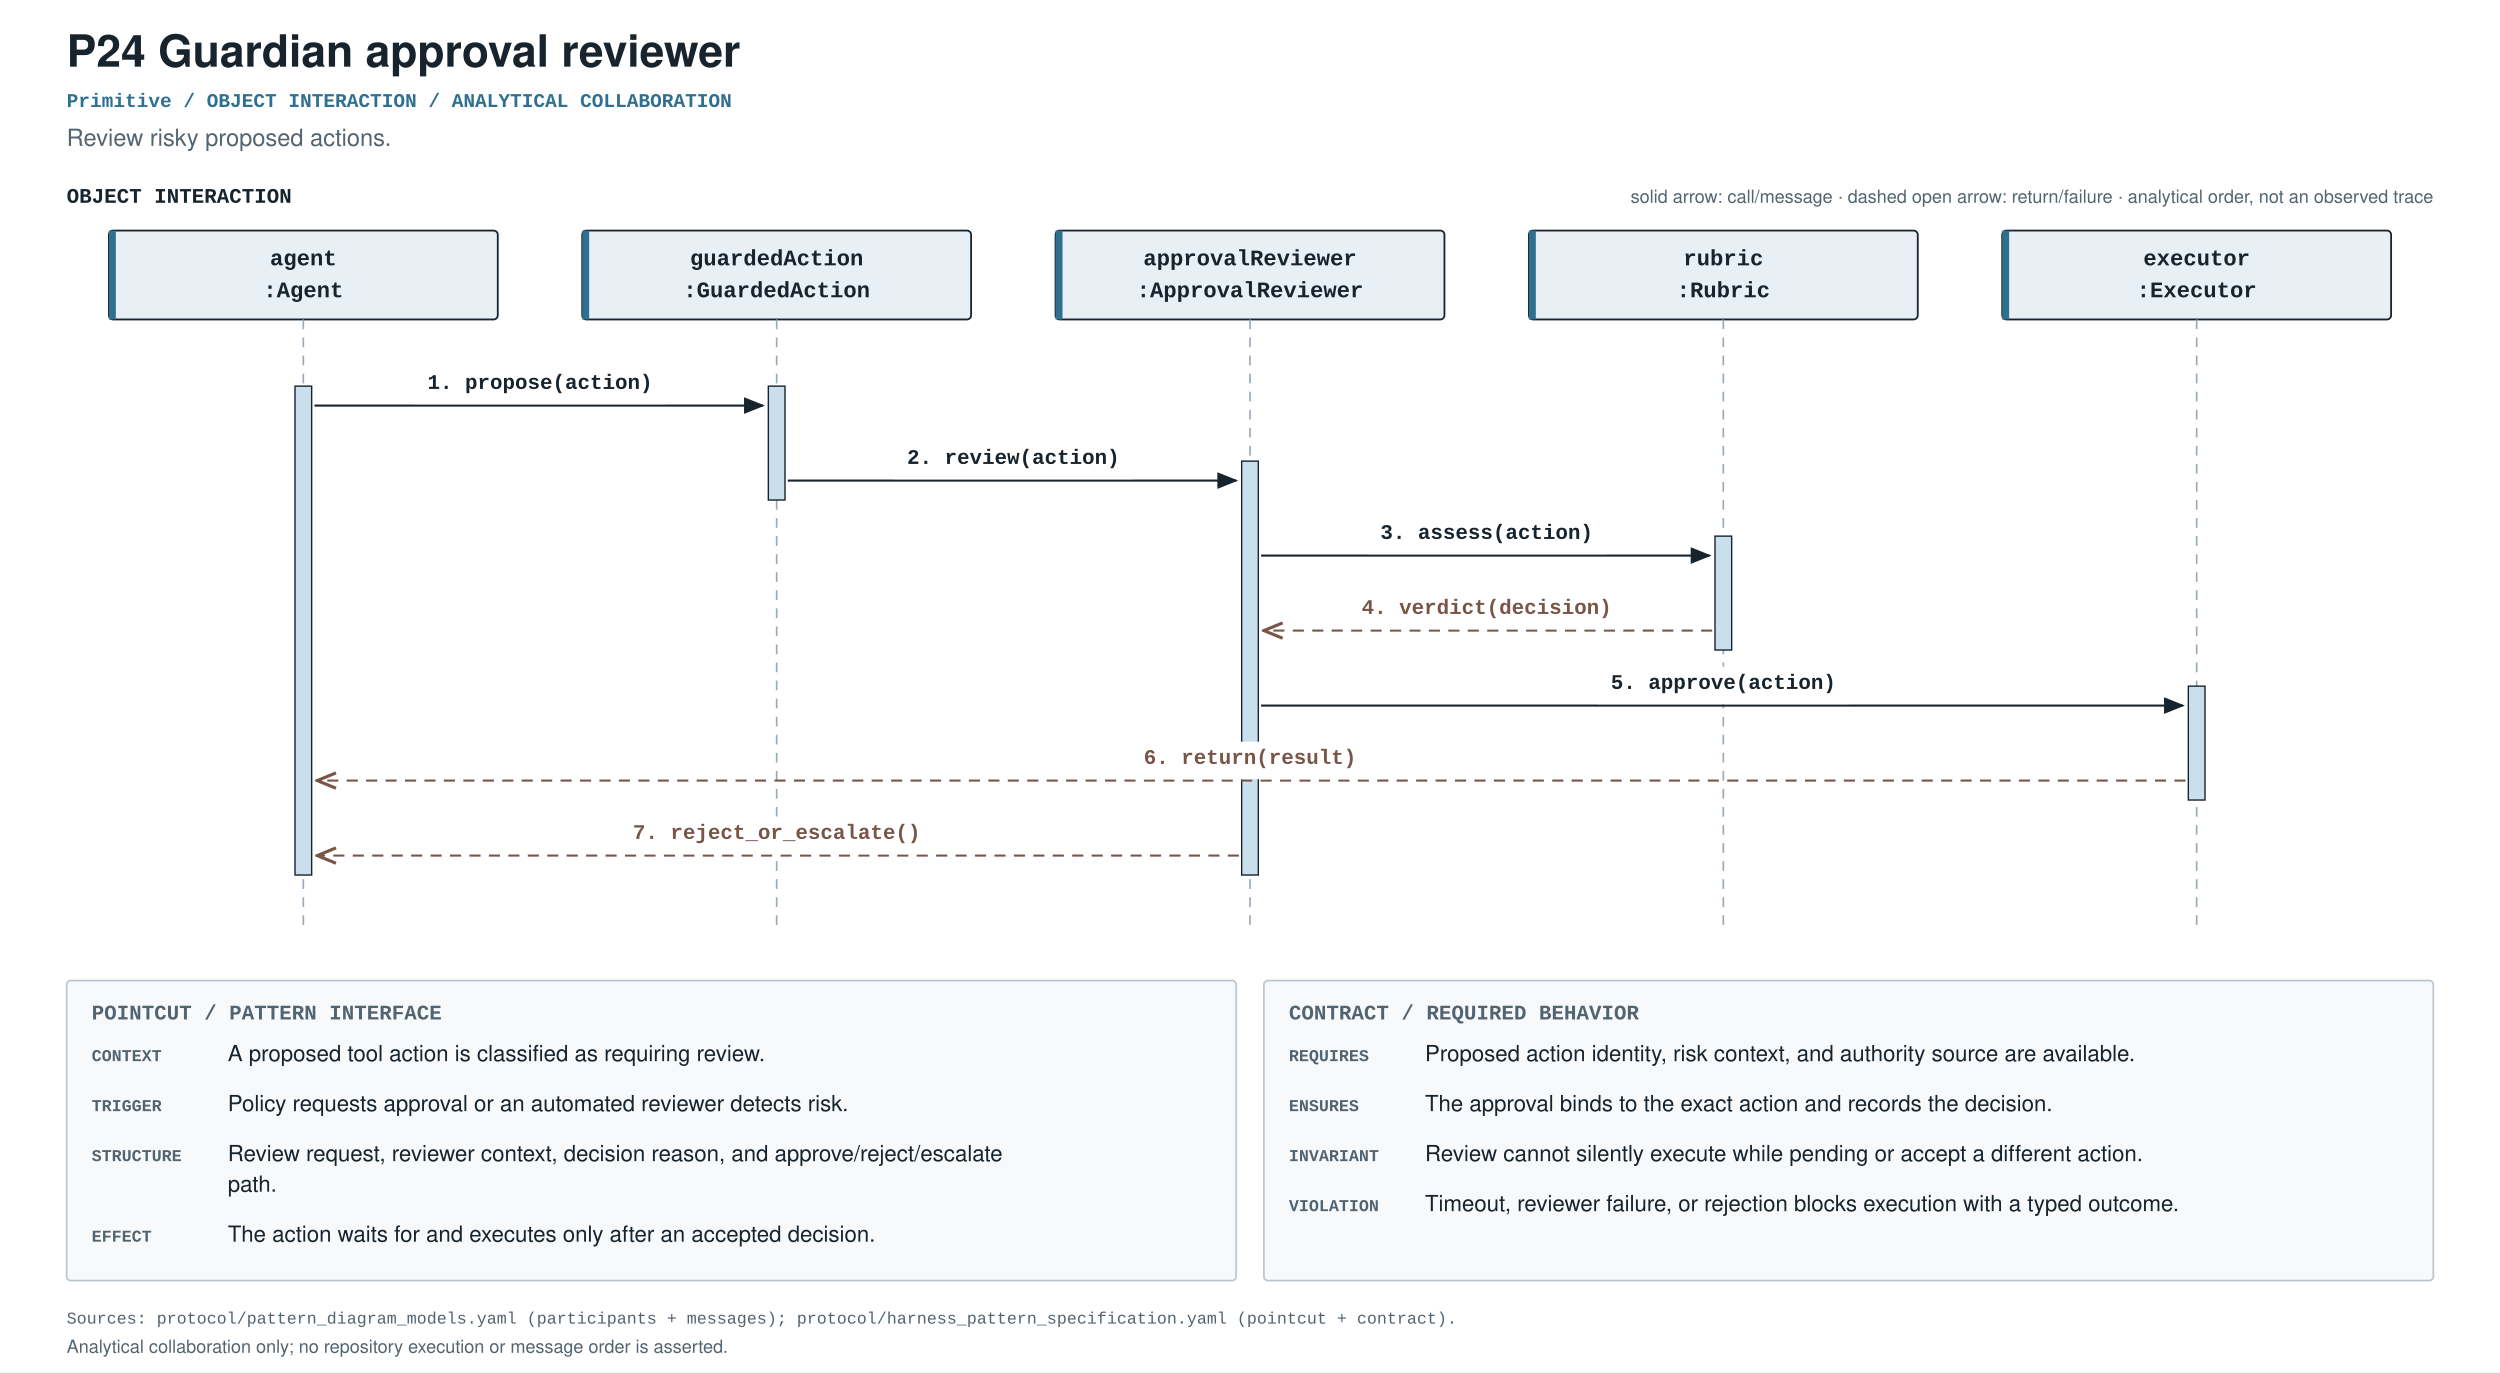
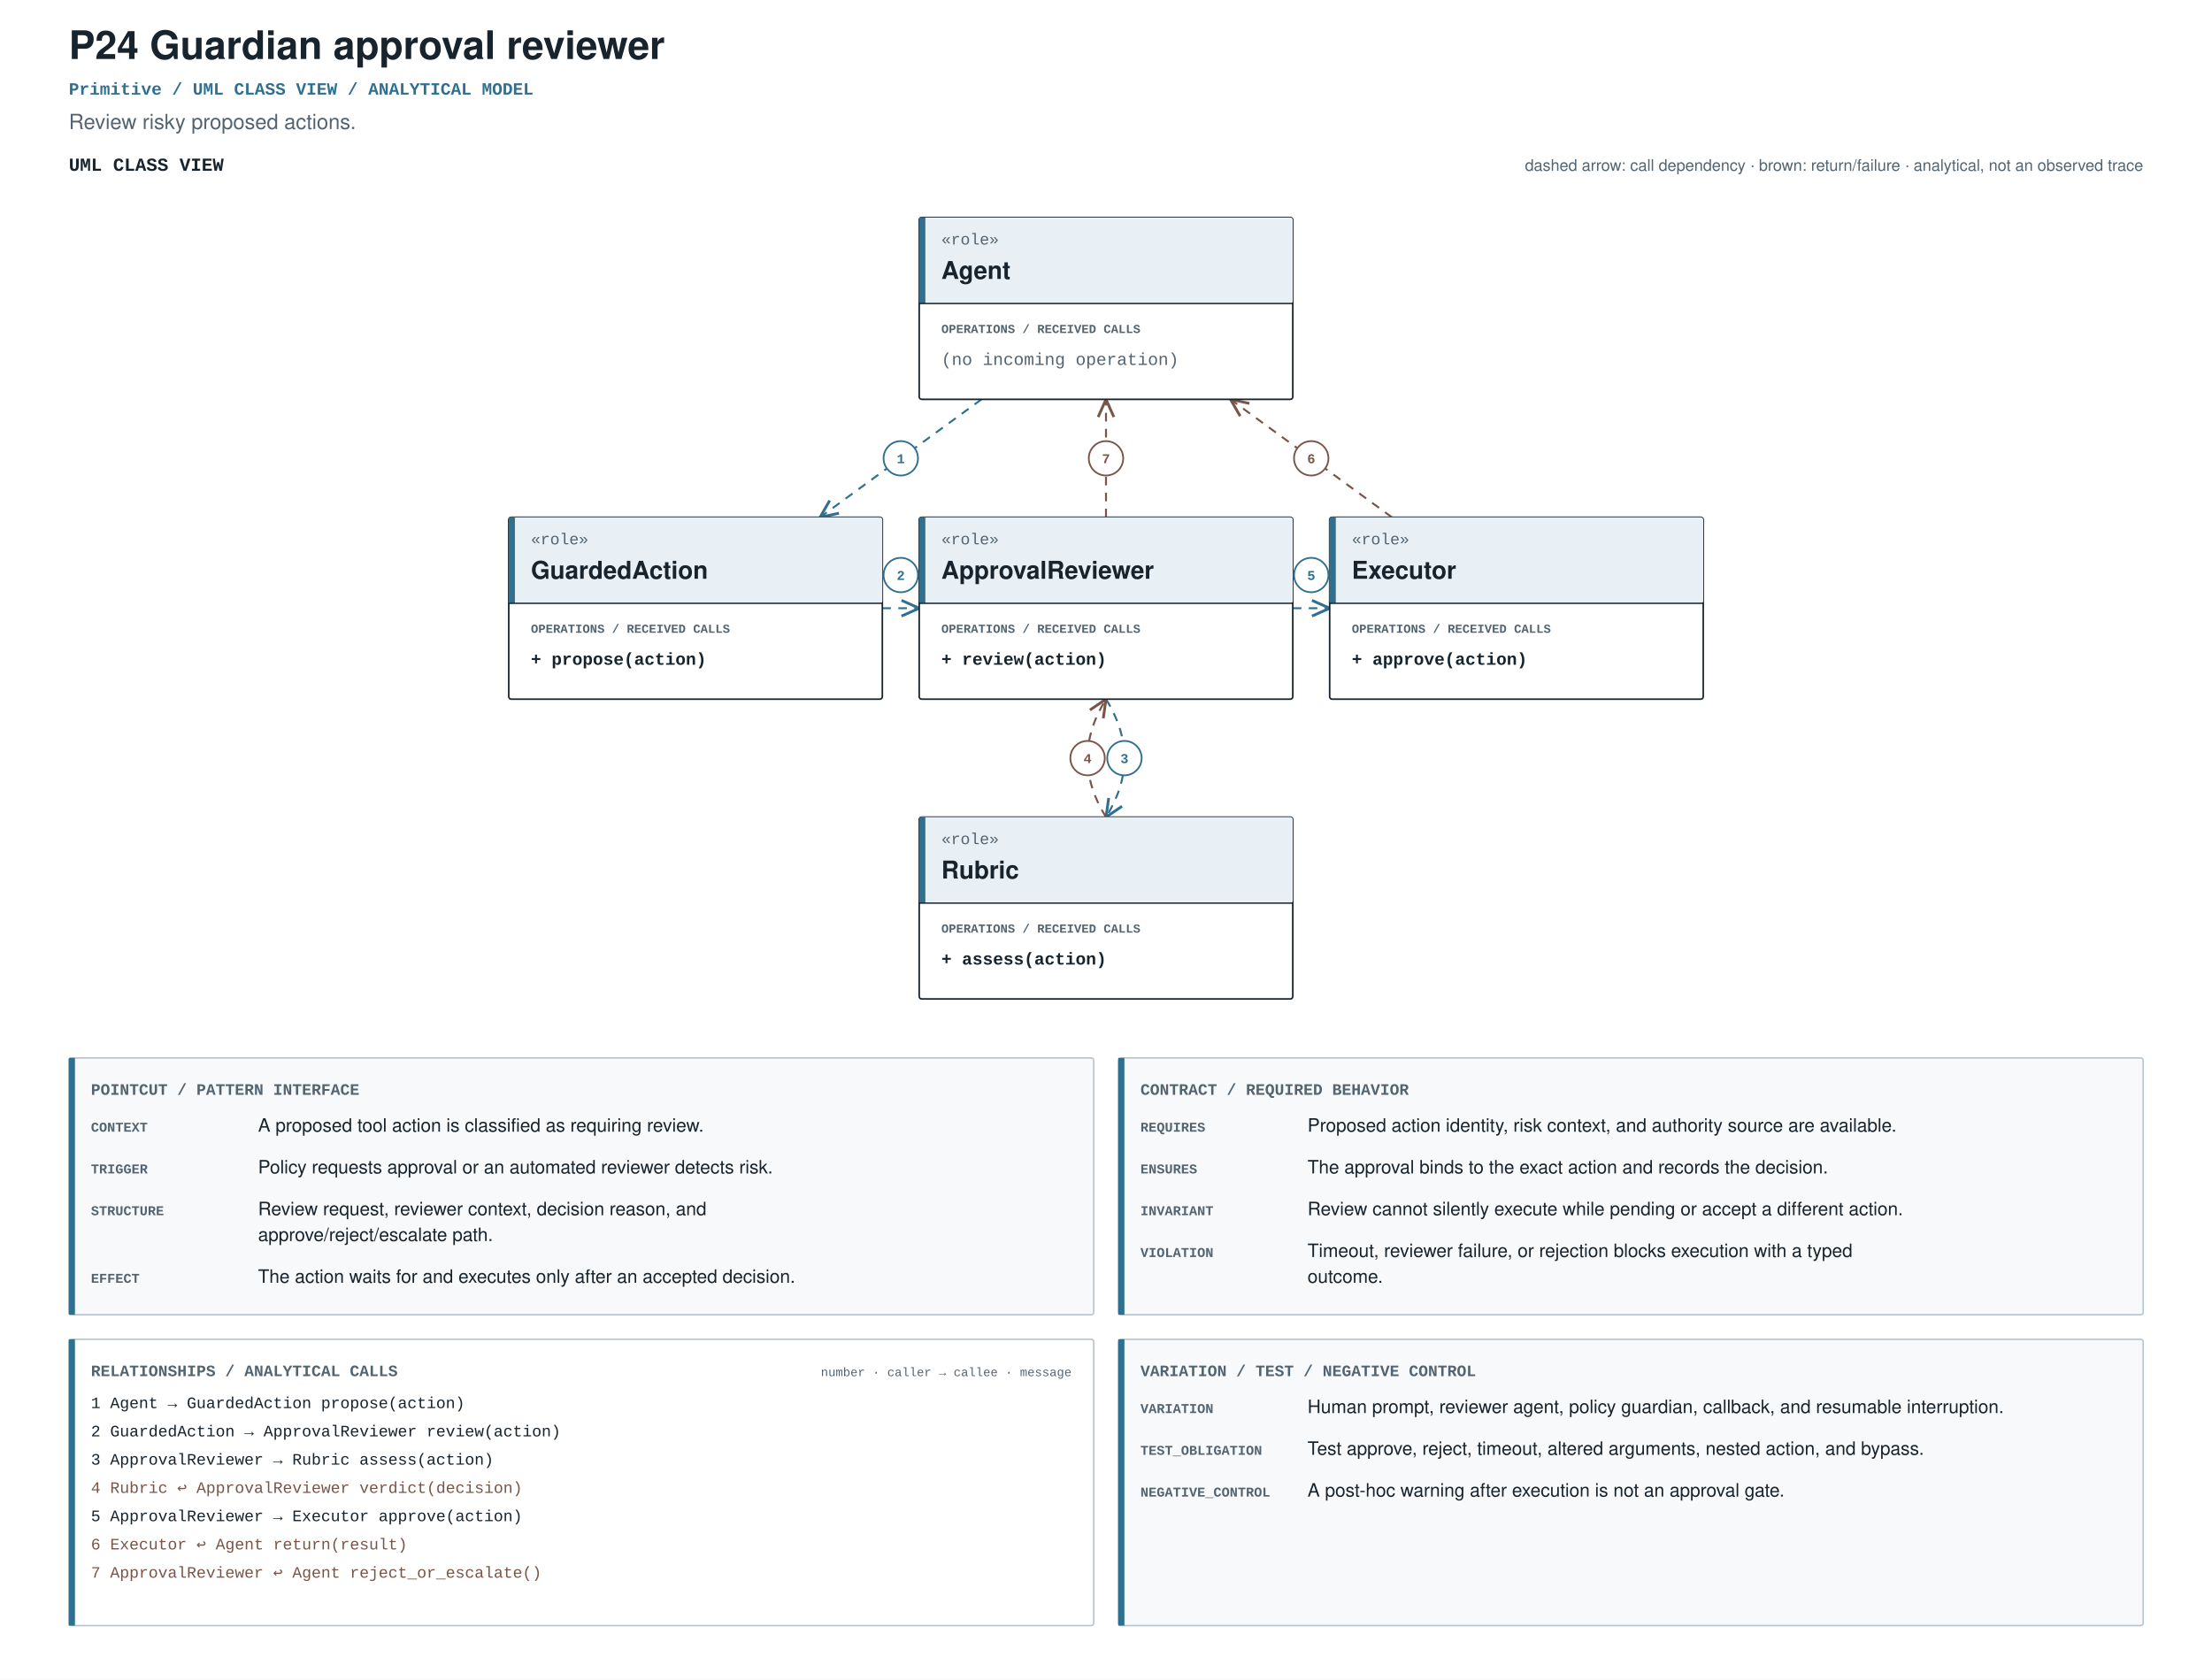
- <svg xmlns="http://www.w3.org/2000/svg" viewBox="0 0 1800 988" width="183mm" height="100.45mm" role="img" data-diagram-type="object-interaction" data-pattern-id="P24" aria-labelledby="title-P24 desc-P24">
+ <svg xmlns="http://www.w3.org/2000/svg" viewBox="0 0 1800 1367" width="183mm" height="138.98mm" role="img" data-diagram-type="uml-class" data-pattern-id="P24" aria-labelledby="title-P24 desc-P24">
  <defs>
-     <marker id="filledArrow" markerWidth="10" markerHeight="8" refX="9" refY="4" orient="auto" markerUnits="strokeWidth">
-       <path d="M0,0 L10,4 L0,8 Z" fill="#17232D" />
+     <marker id="umlOpenAccent" markerWidth="12" markerHeight="10" refX="10" refY="5" orient="auto" markerUnits="strokeWidth">
+       <path d="M1,1 L10,5 L1,9" fill="none" stroke="#2F6F8F" stroke-width="1.4" />
    </marker>
-     <marker id="openArrow" markerWidth="11" markerHeight="9" refX="10" refY="4.5" orient="auto" markerUnits="strokeWidth">
-       <path d="M1,0.8 L10,4.5 L1,8.2" fill="none" stroke="#795548" stroke-width="1.5" />
+     <marker id="umlOpenReturn" markerWidth="12" markerHeight="10" refX="10" refY="5" orient="auto" markerUnits="strokeWidth">
+       <path d="M1,1 L10,5 L1,9" fill="none" stroke="#795548" stroke-width="1.4" />
    </marker>
  </defs>
-   <rect x="0" y="0" width="1800" height="988" rx="0" fill="#FFFFFF" stroke="none" stroke-width="1.2" />
-   <text x="48" y="48" font-family="Helvetica Neue, Helvetica, Arial, sans-serif" font-size="32" font-weight="700" fill="#17232D" text-anchor="start">P24  Guardian approval reviewer</text>
-   <text x="48" y="77" font-family="Menlo, Monaco, Courier New, monospace" font-size="14" font-weight="700" fill="#2F6F8F" text-anchor="start">Primitive / OBJECT INTERACTION / ANALYTICAL COLLABORATION</text>
+   <rect x="0" y="0" width="1800" height="1367" rx="0" fill="#FFFFFF" stroke="none" stroke-width="1.2" />
+   <text x="56" y="48" font-family="Helvetica Neue, Helvetica, Arial, sans-serif" font-size="32" font-weight="700" fill="#17232D" text-anchor="start">P24  Guardian approval reviewer</text>
+   <text x="56" y="77" font-family="Menlo, Monaco, Courier New, monospace" font-size="14" font-weight="700" fill="#2F6F8F" text-anchor="start">Primitive / UML CLASS VIEW / ANALYTICAL MODEL</text>
  <text font-family="Helvetica Neue, Helvetica, Arial, sans-serif" font-size="17" font-weight="400" fill="#536471" text-anchor="start">
-     <tspan x="48" y="105">Review risky proposed actions.</tspan>
+     <tspan x="56" y="105">Review risky proposed actions.</tspan>
  </text>
-   <text x="48" y="146" font-family="Menlo, Monaco, Courier New, monospace" font-size="15" font-weight="700" fill="#17232D" text-anchor="start">OBJECT INTERACTION</text>
-   <text x="1752" y="146" font-family="Helvetica Neue, Helvetica, Arial, sans-serif" font-size="13" font-weight="400" fill="#536471" text-anchor="end">solid arrow: call/message · dashed open arrow: return/failure · analytical order, not an observed trace</text>
-   <g class="participant" data-participant="Agent" data-role="Agent" data-instance="agent">
-     <rect x="78.4" y="166" width="280" height="64" rx="3" fill="#E8F0F6" stroke="#17232D" stroke-width="1.3" class="object-header" />
-     <rect x="78.4" y="166" width="5" height="64" rx="0" fill="#2F6F8F" stroke="none" stroke-width="1.2" />
-     <text x="218.4" y="191" font-family="Menlo, Monaco, Courier New, monospace" font-size="16" font-weight="600" fill="#17232D" text-anchor="middle" class="instance-name">agent</text>
-     <text x="218.4" y="214" font-family="Menlo, Monaco, Courier New, monospace" font-size="16" font-weight="700" fill="#17232D" text-anchor="middle" class="role-name">:Agent</text>
-     <line class="lifeline" x1="218.4" y1="230" x2="218.4" y2="672" stroke="#9AAAB6" stroke-width="1.2" stroke-dasharray="7 6" />
-     <rect x="212.4" y="278" width="12" height="352" rx="0" fill="#C9DFEC" stroke="#17232D" stroke-width="1" class="activation" />
+   <text x="56" y="139" font-family="Menlo, Monaco, Courier New, monospace" font-size="15" font-weight="700" fill="#17232D" text-anchor="start">UML CLASS VIEW</text>
+   <text x="1744" y="139" font-family="Helvetica Neue, Helvetica, Arial, sans-serif" font-size="13" font-weight="400" fill="#536471" text-anchor="end">dashed arrow: call dependency · brown: return/failure · analytical, not an observed trace</text>
+   <g class="dependency forward" data-source="Agent" data-target="GuardedAction" data-numbers="1" data-messages="propose(action)">
+     <path d="M 798.7 325 Q 733 373 667.3 421" fill="none" stroke="#2F6F8F" stroke-width="1.6" stroke-dasharray="7 6" marker-end="url(#umlOpenAccent)" />
  </g>
-   <g class="participant" data-participant="GuardedAction" data-role="GuardedAction" data-instance="guardedAction">
-     <rect x="419.2" y="166" width="280" height="64" rx="3" fill="#E8F0F6" stroke="#17232D" stroke-width="1.3" class="object-header" />
-     <rect x="419.2" y="166" width="5" height="64" rx="0" fill="#2F6F8F" stroke="none" stroke-width="1.2" />
-     <text x="559.2" y="191" font-family="Menlo, Monaco, Courier New, monospace" font-size="16" font-weight="600" fill="#17232D" text-anchor="middle" class="instance-name">guardedAction</text>
-     <text x="559.2" y="214" font-family="Menlo, Monaco, Courier New, monospace" font-size="16" font-weight="700" fill="#17232D" text-anchor="middle" class="role-name">:GuardedAction</text>
-     <line class="lifeline" x1="559.2" y1="230" x2="559.2" y2="672" stroke="#9AAAB6" stroke-width="1.2" stroke-dasharray="7 6" />
-     <rect x="553.2" y="278" width="12" height="82" rx="0" fill="#C9DFEC" stroke="#17232D" stroke-width="1" class="activation" />
+   <g class="dependency forward" data-source="GuardedAction" data-target="ApprovalReviewer" data-numbers="2" data-messages="review(action)">
+     <path d="M 718 495 Q 733 495 748 495" fill="none" stroke="#2F6F8F" stroke-width="1.6" stroke-dasharray="7 6" marker-end="url(#umlOpenAccent)" />
  </g>
-   <g class="participant" data-participant="ApprovalReviewer" data-role="ApprovalReviewer" data-instance="approvalReviewer">
-     <rect x="760" y="166" width="280" height="64" rx="3" fill="#E8F0F6" stroke="#17232D" stroke-width="1.3" class="object-header" />
-     <rect x="760" y="166" width="5" height="64" rx="0" fill="#2F6F8F" stroke="none" stroke-width="1.2" />
-     <text x="900" y="191" font-family="Menlo, Monaco, Courier New, monospace" font-size="16" font-weight="600" fill="#17232D" text-anchor="middle" class="instance-name">approvalReviewer</text>
-     <text x="900" y="214" font-family="Menlo, Monaco, Courier New, monospace" font-size="16" font-weight="700" fill="#17232D" text-anchor="middle" class="role-name">:ApprovalReviewer</text>
-     <line class="lifeline" x1="900" y1="230" x2="900" y2="672" stroke="#9AAAB6" stroke-width="1.2" stroke-dasharray="7 6" />
-     <rect x="894" y="332" width="12" height="298" rx="0" fill="#C9DFEC" stroke="#17232D" stroke-width="1" class="activation" />
+   <g class="dependency forward" data-source="ApprovalReviewer" data-target="Rubric" data-numbers="3" data-messages="assess(action)">
+     <path d="M 900 569 Q 930 617 900 665" fill="none" stroke="#2F6F8F" stroke-width="1.6" stroke-dasharray="7 6" marker-end="url(#umlOpenAccent)" />
  </g>
-   <g class="participant" data-participant="Rubric" data-role="Rubric" data-instance="rubric">
-     <rect x="1100.8" y="166" width="280" height="64" rx="3" fill="#E8F0F6" stroke="#17232D" stroke-width="1.3" class="object-header" />
-     <rect x="1100.8" y="166" width="5" height="64" rx="0" fill="#2F6F8F" stroke="none" stroke-width="1.2" />
-     <text x="1240.8" y="191" font-family="Menlo, Monaco, Courier New, monospace" font-size="16" font-weight="600" fill="#17232D" text-anchor="middle" class="instance-name">rubric</text>
-     <text x="1240.8" y="214" font-family="Menlo, Monaco, Courier New, monospace" font-size="16" font-weight="700" fill="#17232D" text-anchor="middle" class="role-name">:Rubric</text>
-     <line class="lifeline" x1="1240.8" y1="230" x2="1240.8" y2="672" stroke="#9AAAB6" stroke-width="1.2" stroke-dasharray="7 6" />
-     <rect x="1234.8" y="386" width="12" height="82" rx="0" fill="#C9DFEC" stroke="#17232D" stroke-width="1" class="activation" />
+   <g class="dependency return-or-failure" data-source="Rubric" data-target="ApprovalReviewer" data-numbers="4" data-messages="verdict(decision)">
+     <path d="M 900 665 Q 870 617 900 569" fill="none" stroke="#795548" stroke-width="1.6" stroke-dasharray="7 6" marker-end="url(#umlOpenReturn)" />
  </g>
-   <g class="participant" data-participant="Executor" data-role="Executor" data-instance="executor">
-     <rect x="1441.6" y="166" width="280" height="64" rx="3" fill="#E8F0F6" stroke="#17232D" stroke-width="1.3" class="object-header" />
-     <rect x="1441.6" y="166" width="5" height="64" rx="0" fill="#2F6F8F" stroke="none" stroke-width="1.2" />
-     <text x="1581.6" y="191" font-family="Menlo, Monaco, Courier New, monospace" font-size="16" font-weight="600" fill="#17232D" text-anchor="middle" class="instance-name">executor</text>
-     <text x="1581.6" y="214" font-family="Menlo, Monaco, Courier New, monospace" font-size="16" font-weight="700" fill="#17232D" text-anchor="middle" class="role-name">:Executor</text>
-     <line class="lifeline" x1="1581.6" y1="230" x2="1581.6" y2="672" stroke="#9AAAB6" stroke-width="1.2" stroke-dasharray="7 6" />
-     <rect x="1575.6" y="494" width="12" height="82" rx="0" fill="#C9DFEC" stroke="#17232D" stroke-width="1" class="activation" />
+   <g class="dependency forward" data-source="ApprovalReviewer" data-target="Executor" data-numbers="5" data-messages="approve(action)">
+     <path d="M 1052 495 Q 1067 495 1082 495" fill="none" stroke="#2F6F8F" stroke-width="1.6" stroke-dasharray="7 6" marker-end="url(#umlOpenAccent)" />
  </g>
-   <g class="message forward" data-number="1" data-source="Agent" data-target="GuardedAction" data-message="propose(action)">
-     <line x1="226.4" y1="292" x2="549.2" y2="292" stroke="#17232D" stroke-width="1.5" marker-end="url(#filledArrow)" />
-     <rect x="298.2" y="264" width="181.2" height="27" rx="0" fill="#FFFFFF" stroke="none" stroke-width="1.2" class="message-label-background" />
-     <text font-family="Menlo, Monaco, Courier New, monospace" font-size="15" font-weight="600" fill="#17232D" text-anchor="middle" class="message-label">
-       <tspan x="388.8" y="280">1. propose(action)</tspan>
-     </text>
+   <g class="dependency return-or-failure" data-source="Executor" data-target="Agent" data-numbers="6" data-messages="return(result)">
+     <path d="M 1132.7 421 Q 1067 373 1001.3 325" fill="none" stroke="#795548" stroke-width="1.6" stroke-dasharray="7 6" marker-end="url(#umlOpenReturn)" />
  </g>
-   <g class="message forward" data-number="2" data-source="GuardedAction" data-target="ApprovalReviewer" data-message="review(action)">
-     <line x1="567.2" y1="346" x2="890" y2="346" stroke="#17232D" stroke-width="1.5" marker-end="url(#filledArrow)" />
-     <rect x="643.7" y="318" width="171.8" height="27" rx="0" fill="#FFFFFF" stroke="none" stroke-width="1.2" class="message-label-background" />
-     <text font-family="Menlo, Monaco, Courier New, monospace" font-size="15" font-weight="600" fill="#17232D" text-anchor="middle" class="message-label">
-       <tspan x="729.6" y="334">2. review(action)</tspan>
-     </text>
+   <g class="dependency return-or-failure" data-source="ApprovalReviewer" data-target="Agent" data-numbers="7" data-messages="reject_or_escalate()">
+     <path d="M 900 421 Q 900 373 900 325" fill="none" stroke="#795548" stroke-width="1.6" stroke-dasharray="7 6" marker-end="url(#umlOpenReturn)" />
  </g>
-   <g class="message forward" data-number="3" data-source="ApprovalReviewer" data-target="Rubric" data-message="assess(action)">
-     <line x1="908" y1="400" x2="1230.8" y2="400" stroke="#17232D" stroke-width="1.5" marker-end="url(#filledArrow)" />
-     <rect x="984.5" y="372" width="171.8" height="27" rx="0" fill="#FFFFFF" stroke="none" stroke-width="1.2" class="message-label-background" />
-     <text font-family="Menlo, Monaco, Courier New, monospace" font-size="15" font-weight="600" fill="#17232D" text-anchor="middle" class="message-label">
-       <tspan x="1070.4" y="388">3. assess(action)</tspan>
-     </text>
+   <g class="class-node" data-participant="Agent" data-role="Agent" data-layer="0">
+     <rect x="748" y="177" width="304" height="148" rx="2" fill="#FFFFFF" stroke="#17232D" stroke-width="1.3" class="class-box" />
+     <rect x="748" y="177" width="304" height="70" rx="2" fill="#E8F0F6" stroke="none" stroke-width="1.2" class="class-header" />
+     <rect x="748" y="177" width="5" height="70" rx="0" fill="#2F6F8F" stroke="none" stroke-width="1.2" class="class-accent" />
+     <text x="766" y="199" font-family="Menlo, Monaco, Courier New, monospace" font-size="13" font-weight="400" fill="#536471" text-anchor="start" class="class-stereotype">«role»</text>
+     <text x="766" y="227" font-family="Helvetica Neue, Helvetica, Arial, sans-serif" font-size="20" font-weight="700" fill="#17232D" text-anchor="start" class="class-name">Agent</text>
+     <line x1="748" y1="247" x2="1052" y2="247" stroke="#17232D" stroke-width="1.1" />
+     <text x="766" y="271" font-family="Menlo, Monaco, Courier New, monospace" font-size="10" font-weight="700" fill="#536471" text-anchor="start" class="class-compartment-label">OPERATIONS / RECEIVED CALLS</text>
+     <text x="766" y="297" font-family="Menlo, Monaco, Courier New, monospace" font-size="14" font-weight="400" fill="#536471" text-anchor="start" class="class-operation">(no incoming operation)</text>
  </g>
-   <g class="message return-or-failure" data-number="4" data-source="Rubric" data-target="ApprovalReviewer" data-message="verdict(decision)">
-     <line x1="1232.8" y1="454" x2="910" y2="454" stroke="#795548" stroke-width="1.5" marker-end="url(#openArrow)" stroke-dasharray="8 6" />
-     <rect x="970.4" y="426" width="200" height="27" rx="0" fill="#FFFFFF" stroke="none" stroke-width="1.2" class="message-label-background" />
-     <text font-family="Menlo, Monaco, Courier New, monospace" font-size="15" font-weight="600" fill="#795548" text-anchor="middle" class="message-label">
-       <tspan x="1070.4" y="442">4. verdict(decision)</tspan>
-     </text>
+   <g class="class-node" data-participant="GuardedAction" data-role="GuardedAction" data-layer="1">
+     <rect x="414" y="421" width="304" height="148" rx="2" fill="#FFFFFF" stroke="#17232D" stroke-width="1.3" class="class-box" />
+     <rect x="414" y="421" width="304" height="70" rx="2" fill="#E8F0F6" stroke="none" stroke-width="1.2" class="class-header" />
+     <rect x="414" y="421" width="5" height="70" rx="0" fill="#2F6F8F" stroke="none" stroke-width="1.2" class="class-accent" />
+     <text x="432" y="443" font-family="Menlo, Monaco, Courier New, monospace" font-size="13" font-weight="400" fill="#536471" text-anchor="start" class="class-stereotype">«role»</text>
+     <text x="432" y="471" font-family="Helvetica Neue, Helvetica, Arial, sans-serif" font-size="20" font-weight="700" fill="#17232D" text-anchor="start" class="class-name">GuardedAction</text>
+     <line x1="414" y1="491" x2="718" y2="491" stroke="#17232D" stroke-width="1.1" />
+     <text x="432" y="515" font-family="Menlo, Monaco, Courier New, monospace" font-size="10" font-weight="700" fill="#536471" text-anchor="start" class="class-compartment-label">OPERATIONS / RECEIVED CALLS</text>
+     <text x="432" y="541" font-family="Menlo, Monaco, Courier New, monospace" font-size="14" font-weight="600" fill="#17232D" text-anchor="start" class="class-operation">+ propose(action)</text>
  </g>
-   <g class="message forward" data-number="5" data-source="ApprovalReviewer" data-target="Executor" data-message="approve(action)">
-     <line x1="908" y1="508" x2="1571.6" y2="508" stroke="#17232D" stroke-width="1.5" marker-end="url(#filledArrow)" />
-     <rect x="1150.2" y="480" width="181.2" height="27" rx="0" fill="#FFFFFF" stroke="none" stroke-width="1.2" class="message-label-background" />
-     <text font-family="Menlo, Monaco, Courier New, monospace" font-size="15" font-weight="600" fill="#17232D" text-anchor="middle" class="message-label">
-       <tspan x="1240.8" y="496">5. approve(action)</tspan>
-     </text>
+   <g class="class-node" data-participant="ApprovalReviewer" data-role="ApprovalReviewer" data-layer="1">
+     <rect x="748" y="421" width="304" height="148" rx="2" fill="#FFFFFF" stroke="#17232D" stroke-width="1.3" class="class-box" />
+     <rect x="748" y="421" width="304" height="70" rx="2" fill="#E8F0F6" stroke="none" stroke-width="1.2" class="class-header" />
+     <rect x="748" y="421" width="5" height="70" rx="0" fill="#2F6F8F" stroke="none" stroke-width="1.2" class="class-accent" />
+     <text x="766" y="443" font-family="Menlo, Monaco, Courier New, monospace" font-size="13" font-weight="400" fill="#536471" text-anchor="start" class="class-stereotype">«role»</text>
+     <text x="766" y="471" font-family="Helvetica Neue, Helvetica, Arial, sans-serif" font-size="20" font-weight="700" fill="#17232D" text-anchor="start" class="class-name">ApprovalReviewer</text>
+     <line x1="748" y1="491" x2="1052" y2="491" stroke="#17232D" stroke-width="1.1" />
+     <text x="766" y="515" font-family="Menlo, Monaco, Courier New, monospace" font-size="10" font-weight="700" fill="#536471" text-anchor="start" class="class-compartment-label">OPERATIONS / RECEIVED CALLS</text>
+     <text x="766" y="541" font-family="Menlo, Monaco, Courier New, monospace" font-size="14" font-weight="600" fill="#17232D" text-anchor="start" class="class-operation">+ review(action)</text>
  </g>
-   <g class="message return-or-failure" data-number="6" data-source="Executor" data-target="Agent" data-message="return(result)">
-     <line x1="1573.6" y1="562" x2="228.4" y2="562" stroke="#795548" stroke-width="1.5" marker-end="url(#openArrow)" stroke-dasharray="8 6" />
-     <rect x="814.1" y="534" width="171.8" height="27" rx="0" fill="#FFFFFF" stroke="none" stroke-width="1.2" class="message-label-background" />
-     <text font-family="Menlo, Monaco, Courier New, monospace" font-size="15" font-weight="600" fill="#795548" text-anchor="middle" class="message-label">
-       <tspan x="900" y="550">6. return(result)</tspan>
-     </text>
+   <g class="class-node" data-participant="Rubric" data-role="Rubric" data-layer="2">
+     <rect x="748" y="665" width="304" height="148" rx="2" fill="#FFFFFF" stroke="#17232D" stroke-width="1.3" class="class-box" />
+     <rect x="748" y="665" width="304" height="70" rx="2" fill="#E8F0F6" stroke="none" stroke-width="1.2" class="class-header" />
+     <rect x="748" y="665" width="5" height="70" rx="0" fill="#2F6F8F" stroke="none" stroke-width="1.2" class="class-accent" />
+     <text x="766" y="687" font-family="Menlo, Monaco, Courier New, monospace" font-size="13" font-weight="400" fill="#536471" text-anchor="start" class="class-stereotype">«role»</text>
+     <text x="766" y="715" font-family="Helvetica Neue, Helvetica, Arial, sans-serif" font-size="20" font-weight="700" fill="#17232D" text-anchor="start" class="class-name">Rubric</text>
+     <line x1="748" y1="735" x2="1052" y2="735" stroke="#17232D" stroke-width="1.1" />
+     <text x="766" y="759" font-family="Menlo, Monaco, Courier New, monospace" font-size="10" font-weight="700" fill="#536471" text-anchor="start" class="class-compartment-label">OPERATIONS / RECEIVED CALLS</text>
+     <text x="766" y="785" font-family="Menlo, Monaco, Courier New, monospace" font-size="14" font-weight="600" fill="#17232D" text-anchor="start" class="class-operation">+ assess(action)</text>
  </g>
-   <g class="message return-or-failure" data-number="7" data-source="ApprovalReviewer" data-target="Agent" data-message="reject_or_escalate()">
-     <line x1="892" y1="616" x2="228.4" y2="616" stroke="#795548" stroke-width="1.5" marker-end="url(#openArrow)" stroke-dasharray="8 6" />
-     <rect x="445.1" y="588" width="228.2" height="27" rx="0" fill="#FFFFFF" stroke="none" stroke-width="1.2" class="message-label-background" />
-     <text font-family="Menlo, Monaco, Courier New, monospace" font-size="15" font-weight="600" fill="#795548" text-anchor="middle" class="message-label">
-       <tspan x="559.2" y="604">7. reject_or_escalate()</tspan>
-     </text>
+   <g class="class-node" data-participant="Executor" data-role="Executor" data-layer="1">
+     <rect x="1082" y="421" width="304" height="148" rx="2" fill="#FFFFFF" stroke="#17232D" stroke-width="1.3" class="class-box" />
+     <rect x="1082" y="421" width="304" height="70" rx="2" fill="#E8F0F6" stroke="none" stroke-width="1.2" class="class-header" />
+     <rect x="1082" y="421" width="5" height="70" rx="0" fill="#2F6F8F" stroke="none" stroke-width="1.2" class="class-accent" />
+     <text x="1100" y="443" font-family="Menlo, Monaco, Courier New, monospace" font-size="13" font-weight="400" fill="#536471" text-anchor="start" class="class-stereotype">«role»</text>
+     <text x="1100" y="471" font-family="Helvetica Neue, Helvetica, Arial, sans-serif" font-size="20" font-weight="700" fill="#17232D" text-anchor="start" class="class-name">Executor</text>
+     <line x1="1082" y1="491" x2="1386" y2="491" stroke="#17232D" stroke-width="1.1" />
+     <text x="1100" y="515" font-family="Menlo, Monaco, Courier New, monospace" font-size="10" font-weight="700" fill="#536471" text-anchor="start" class="class-compartment-label">OPERATIONS / RECEIVED CALLS</text>
+     <text x="1100" y="541" font-family="Menlo, Monaco, Courier New, monospace" font-size="14" font-weight="600" fill="#17232D" text-anchor="start" class="class-operation">+ approve(action)</text>
  </g>
-   <rect x="48" y="706" width="842" height="216" rx="3" fill="#F7F9FB" stroke="#B8C4CD" stroke-width="1.2" />
-   <text x="66" y="734" font-family="Menlo, Monaco, Courier New, monospace" font-size="15" font-weight="700" fill="#536471" text-anchor="start">POINTCUT / PATTERN INTERFACE</text>
-   <text x="66" y="764" font-family="Menlo, Monaco, Courier New, monospace" font-size="12" font-weight="700" fill="#536471" text-anchor="start">CONTEXT</text>
-   <text font-family="Helvetica Neue, Helvetica, Arial, sans-serif" font-size="16" font-weight="400" fill="#17232D" text-anchor="start">
-     <tspan x="164" y="764">A proposed tool action is classified as requiring review.</tspan>
+   <g class="dependency-badge">
+     <circle cx="733" cy="373" r="14" fill="#FFFFFF" stroke="#2F6F8F" stroke-width="1.4" />
+     <text x="733" y="377" font-family="Menlo, Monaco, Courier New, monospace" font-size="11" font-weight="700" fill="#2F6F8F" text-anchor="middle">1</text>
+   </g>
+   <g class="dependency-badge">
+     <circle cx="733" cy="468" r="14" fill="#FFFFFF" stroke="#2F6F8F" stroke-width="1.4" />
+     <text x="733" y="472" font-family="Menlo, Monaco, Courier New, monospace" font-size="11" font-weight="700" fill="#2F6F8F" text-anchor="middle">2</text>
+   </g>
+   <g class="dependency-badge">
+     <circle cx="915" cy="617" r="14" fill="#FFFFFF" stroke="#2F6F8F" stroke-width="1.4" />
+     <text x="915" y="621" font-family="Menlo, Monaco, Courier New, monospace" font-size="11" font-weight="700" fill="#2F6F8F" text-anchor="middle">3</text>
+   </g>
+   <g class="dependency-badge">
+     <circle cx="885" cy="617" r="14" fill="#FFFFFF" stroke="#795548" stroke-width="1.4" />
+     <text x="885" y="621" font-family="Menlo, Monaco, Courier New, monospace" font-size="11" font-weight="700" fill="#795548" text-anchor="middle">4</text>
+   </g>
+   <g class="dependency-badge">
+     <circle cx="1067" cy="468" r="14" fill="#FFFFFF" stroke="#2F6F8F" stroke-width="1.4" />
+     <text x="1067" y="472" font-family="Menlo, Monaco, Courier New, monospace" font-size="11" font-weight="700" fill="#2F6F8F" text-anchor="middle">5</text>
+   </g>
+   <g class="dependency-badge">
+     <circle cx="1067" cy="373" r="14" fill="#FFFFFF" stroke="#795548" stroke-width="1.4" />
+     <text x="1067" y="377" font-family="Menlo, Monaco, Courier New, monospace" font-size="11" font-weight="700" fill="#795548" text-anchor="middle">6</text>
+   </g>
+   <g class="dependency-badge">
+     <circle cx="900" cy="373" r="14" fill="#FFFFFF" stroke="#795548" stroke-width="1.4" />
+     <text x="900" y="377" font-family="Menlo, Monaco, Courier New, monospace" font-size="11" font-weight="700" fill="#795548" text-anchor="middle">7</text>
+   </g>
+   <rect x="56" y="861" width="834" height="209" rx="2" fill="#F7F9FB" stroke="#B8C4CD" stroke-width="1.2" />
+   <rect x="56" y="861" width="5" height="209" rx="0" fill="#2F6F8F" stroke="none" stroke-width="1.2" />
+   <text x="74" y="891" font-family="Menlo, Monaco, Courier New, monospace" font-size="13" font-weight="700" fill="#536471" text-anchor="start">POINTCUT / PATTERN INTERFACE</text>
+   <text x="74" y="921" font-family="Menlo, Monaco, Courier New, monospace" font-size="11" font-weight="700" fill="#536471" text-anchor="start">CONTEXT</text>
+   <text font-family="Helvetica Neue, Helvetica, Arial, sans-serif" font-size="15" font-weight="400" fill="#17232D" text-anchor="start">
+     <tspan x="210" y="921">A proposed tool action is classified as requiring review.</tspan>
  </text>
-   <text x="66" y="800" font-family="Menlo, Monaco, Courier New, monospace" font-size="12" font-weight="700" fill="#536471" text-anchor="start">TRIGGER</text>
-   <text font-family="Helvetica Neue, Helvetica, Arial, sans-serif" font-size="16" font-weight="400" fill="#17232D" text-anchor="start">
-     <tspan x="164" y="800">Policy requests approval or an automated reviewer detects risk.</tspan>
+   <text x="74" y="955" font-family="Menlo, Monaco, Courier New, monospace" font-size="11" font-weight="700" fill="#536471" text-anchor="start">TRIGGER</text>
+   <text font-family="Helvetica Neue, Helvetica, Arial, sans-serif" font-size="15" font-weight="400" fill="#17232D" text-anchor="start">
+     <tspan x="210" y="955">Policy requests approval or an automated reviewer detects risk.</tspan>
  </text>
-   <text x="66" y="836" font-family="Menlo, Monaco, Courier New, monospace" font-size="12" font-weight="700" fill="#536471" text-anchor="start">STRUCTURE</text>
-   <text font-family="Helvetica Neue, Helvetica, Arial, sans-serif" font-size="16" font-weight="400" fill="#17232D" text-anchor="start">
-     <tspan x="164" y="836">Review request, reviewer context, decision reason, and approve/reject/escalate</tspan>
-     <tspan x="164" y="858">path.</tspan>
+   <text x="74" y="989" font-family="Menlo, Monaco, Courier New, monospace" font-size="11" font-weight="700" fill="#536471" text-anchor="start">STRUCTURE</text>
+   <text font-family="Helvetica Neue, Helvetica, Arial, sans-serif" font-size="15" font-weight="400" fill="#17232D" text-anchor="start">
+     <tspan x="210" y="989">Review request, reviewer context, decision reason, and</tspan>
+     <tspan x="210" y="1010">approve/reject/escalate path.</tspan>
  </text>
-   <text x="66" y="894" font-family="Menlo, Monaco, Courier New, monospace" font-size="12" font-weight="700" fill="#536471" text-anchor="start">EFFECT</text>
-   <text font-family="Helvetica Neue, Helvetica, Arial, sans-serif" font-size="16" font-weight="400" fill="#17232D" text-anchor="start">
-     <tspan x="164" y="894">The action waits for and executes only after an accepted decision.</tspan>
+   <text x="74" y="1044" font-family="Menlo, Monaco, Courier New, monospace" font-size="11" font-weight="700" fill="#536471" text-anchor="start">EFFECT</text>
+   <text font-family="Helvetica Neue, Helvetica, Arial, sans-serif" font-size="15" font-weight="400" fill="#17232D" text-anchor="start">
+     <tspan x="210" y="1044">The action waits for and executes only after an accepted decision.</tspan>
  </text>
-   <rect x="910" y="706" width="842" height="216" rx="3" fill="#F7F9FB" stroke="#B8C4CD" stroke-width="1.2" />
-   <text x="928" y="734" font-family="Menlo, Monaco, Courier New, monospace" font-size="15" font-weight="700" fill="#536471" text-anchor="start">CONTRACT / REQUIRED BEHAVIOR</text>
-   <text x="928" y="764" font-family="Menlo, Monaco, Courier New, monospace" font-size="12" font-weight="700" fill="#536471" text-anchor="start">REQUIRES</text>
-   <text font-family="Helvetica Neue, Helvetica, Arial, sans-serif" font-size="16" font-weight="400" fill="#17232D" text-anchor="start">
-     <tspan x="1026" y="764">Proposed action identity, risk context, and authority source are available.</tspan>
+   <rect x="910" y="861" width="834" height="209" rx="2" fill="#F7F9FB" stroke="#B8C4CD" stroke-width="1.2" />
+   <rect x="910" y="861" width="5" height="209" rx="0" fill="#2F6F8F" stroke="none" stroke-width="1.2" />
+   <text x="928" y="891" font-family="Menlo, Monaco, Courier New, monospace" font-size="13" font-weight="700" fill="#536471" text-anchor="start">CONTRACT / REQUIRED BEHAVIOR</text>
+   <text x="928" y="921" font-family="Menlo, Monaco, Courier New, monospace" font-size="11" font-weight="700" fill="#536471" text-anchor="start">REQUIRES</text>
+   <text font-family="Helvetica Neue, Helvetica, Arial, sans-serif" font-size="15" font-weight="400" fill="#17232D" text-anchor="start">
+     <tspan x="1064" y="921">Proposed action identity, risk context, and authority source are available.</tspan>
  </text>
-   <text x="928" y="800" font-family="Menlo, Monaco, Courier New, monospace" font-size="12" font-weight="700" fill="#536471" text-anchor="start">ENSURES</text>
-   <text font-family="Helvetica Neue, Helvetica, Arial, sans-serif" font-size="16" font-weight="400" fill="#17232D" text-anchor="start">
-     <tspan x="1026" y="800">The approval binds to the exact action and records the decision.</tspan>
+   <text x="928" y="955" font-family="Menlo, Monaco, Courier New, monospace" font-size="11" font-weight="700" fill="#536471" text-anchor="start">ENSURES</text>
+   <text font-family="Helvetica Neue, Helvetica, Arial, sans-serif" font-size="15" font-weight="400" fill="#17232D" text-anchor="start">
+     <tspan x="1064" y="955">The approval binds to the exact action and records the decision.</tspan>
  </text>
-   <text x="928" y="836" font-family="Menlo, Monaco, Courier New, monospace" font-size="12" font-weight="700" fill="#536471" text-anchor="start">INVARIANT</text>
-   <text font-family="Helvetica Neue, Helvetica, Arial, sans-serif" font-size="16" font-weight="400" fill="#17232D" text-anchor="start">
-     <tspan x="1026" y="836">Review cannot silently execute while pending or accept a different action.</tspan>
+   <text x="928" y="989" font-family="Menlo, Monaco, Courier New, monospace" font-size="11" font-weight="700" fill="#536471" text-anchor="start">INVARIANT</text>
+   <text font-family="Helvetica Neue, Helvetica, Arial, sans-serif" font-size="15" font-weight="400" fill="#17232D" text-anchor="start">
+     <tspan x="1064" y="989">Review cannot silently execute while pending or accept a different action.</tspan>
  </text>
-   <text x="928" y="872" font-family="Menlo, Monaco, Courier New, monospace" font-size="12" font-weight="700" fill="#536471" text-anchor="start">VIOLATION</text>
-   <text font-family="Helvetica Neue, Helvetica, Arial, sans-serif" font-size="16" font-weight="400" fill="#17232D" text-anchor="start">
-     <tspan x="1026" y="872">Timeout, reviewer failure, or rejection blocks execution with a typed outcome.</tspan>
+   <text x="928" y="1023" font-family="Menlo, Monaco, Courier New, monospace" font-size="11" font-weight="700" fill="#536471" text-anchor="start">VIOLATION</text>
+   <text font-family="Helvetica Neue, Helvetica, Arial, sans-serif" font-size="15" font-weight="400" fill="#17232D" text-anchor="start">
+     <tspan x="1064" y="1023">Timeout, reviewer failure, or rejection blocks execution with a typed</tspan>
+     <tspan x="1064" y="1044">outcome.</tspan>
  </text>
-   <text x="48" y="953" font-family="Menlo, Monaco, Courier New, monospace" font-size="12" font-weight="400" fill="#536471" text-anchor="start">Sources: protocol/pattern_diagram_models.yaml (participants + messages); protocol/harness_pattern_specification.yaml (pointcut + contract).</text>
-   <text x="48" y="974" font-family="Helvetica Neue, Helvetica, Arial, sans-serif" font-size="13" font-weight="400" fill="#536471" text-anchor="start">Analytical collaboration only; no repository execution or message order is asserted.</text>
+   <rect x="56" y="1090" width="834" height="233" rx="2" fill="#FFFFFF" stroke="#B8C4CD" stroke-width="1.2" />
+   <rect x="56" y="1090" width="5" height="233" rx="0" fill="#2F6F8F" stroke="none" stroke-width="1.2" />
+   <text x="74" y="1120" font-family="Menlo, Monaco, Courier New, monospace" font-size="13" font-weight="700" fill="#536471" text-anchor="start">RELATIONSHIPS / ANALYTICAL CALLS</text>
+   <text x="872" y="1120" font-family="Menlo, Monaco, Courier New, monospace" font-size="10" font-weight="400" fill="#536471" text-anchor="end">number · caller → callee · message</text>
+   <text font-family="Menlo, Monaco, Courier New, monospace" font-size="13" font-weight="400" fill="#17232D" text-anchor="start">
+     <tspan x="74" y="1146">1 Agent → GuardedAction propose(action)</tspan>
+   </text>
+   <text font-family="Menlo, Monaco, Courier New, monospace" font-size="13" font-weight="400" fill="#17232D" text-anchor="start">
+     <tspan x="74" y="1169">2 GuardedAction → ApprovalReviewer review(action)</tspan>
+   </text>
+   <text font-family="Menlo, Monaco, Courier New, monospace" font-size="13" font-weight="400" fill="#17232D" text-anchor="start">
+     <tspan x="74" y="1192">3 ApprovalReviewer → Rubric assess(action)</tspan>
+   </text>
+   <text font-family="Menlo, Monaco, Courier New, monospace" font-size="13" font-weight="400" fill="#795548" text-anchor="start">
+     <tspan x="74" y="1215">4 Rubric ↩ ApprovalReviewer verdict(decision)</tspan>
+   </text>
+   <text font-family="Menlo, Monaco, Courier New, monospace" font-size="13" font-weight="400" fill="#17232D" text-anchor="start">
+     <tspan x="74" y="1238">5 ApprovalReviewer → Executor approve(action)</tspan>
+   </text>
+   <text font-family="Menlo, Monaco, Courier New, monospace" font-size="13" font-weight="400" fill="#795548" text-anchor="start">
+     <tspan x="74" y="1261">6 Executor ↩ Agent return(result)</tspan>
+   </text>
+   <text font-family="Menlo, Monaco, Courier New, monospace" font-size="13" font-weight="400" fill="#795548" text-anchor="start">
+     <tspan x="74" y="1284">7 ApprovalReviewer ↩ Agent reject_or_escalate()</tspan>
+   </text>
+   <rect x="910" y="1090" width="834" height="233" rx="2" fill="#F7F9FB" stroke="#B8C4CD" stroke-width="1.2" />
+   <rect x="910" y="1090" width="5" height="233" rx="0" fill="#2F6F8F" stroke="none" stroke-width="1.2" />
+   <text x="928" y="1120" font-family="Menlo, Monaco, Courier New, monospace" font-size="13" font-weight="700" fill="#536471" text-anchor="start">VARIATION / TEST / NEGATIVE CONTROL</text>
+   <text x="928" y="1150" font-family="Menlo, Monaco, Courier New, monospace" font-size="11" font-weight="700" fill="#536471" text-anchor="start">VARIATION</text>
+   <text font-family="Helvetica Neue, Helvetica, Arial, sans-serif" font-size="15" font-weight="400" fill="#17232D" text-anchor="start">
+     <tspan x="1064" y="1150">Human prompt, reviewer agent, policy guardian, callback, and resumable interruption.</tspan>
+   </text>
+   <text x="928" y="1184" font-family="Menlo, Monaco, Courier New, monospace" font-size="11" font-weight="700" fill="#536471" text-anchor="start">TEST_OBLIGATION</text>
+   <text font-family="Helvetica Neue, Helvetica, Arial, sans-serif" font-size="15" font-weight="400" fill="#17232D" text-anchor="start">
+     <tspan x="1064" y="1184">Test approve, reject, timeout, altered arguments, nested action, and bypass.</tspan>
+   </text>
+   <text x="928" y="1218" font-family="Menlo, Monaco, Courier New, monospace" font-size="11" font-weight="700" fill="#536471" text-anchor="start">NEGATIVE_CONTROL</text>
+   <text font-family="Helvetica Neue, Helvetica, Arial, sans-serif" font-size="15" font-weight="400" fill="#17232D" text-anchor="start">
+     <tspan x="1064" y="1218">A post-hoc warning after execution is not an approval gate.</tspan>
+   </text>
</svg>
